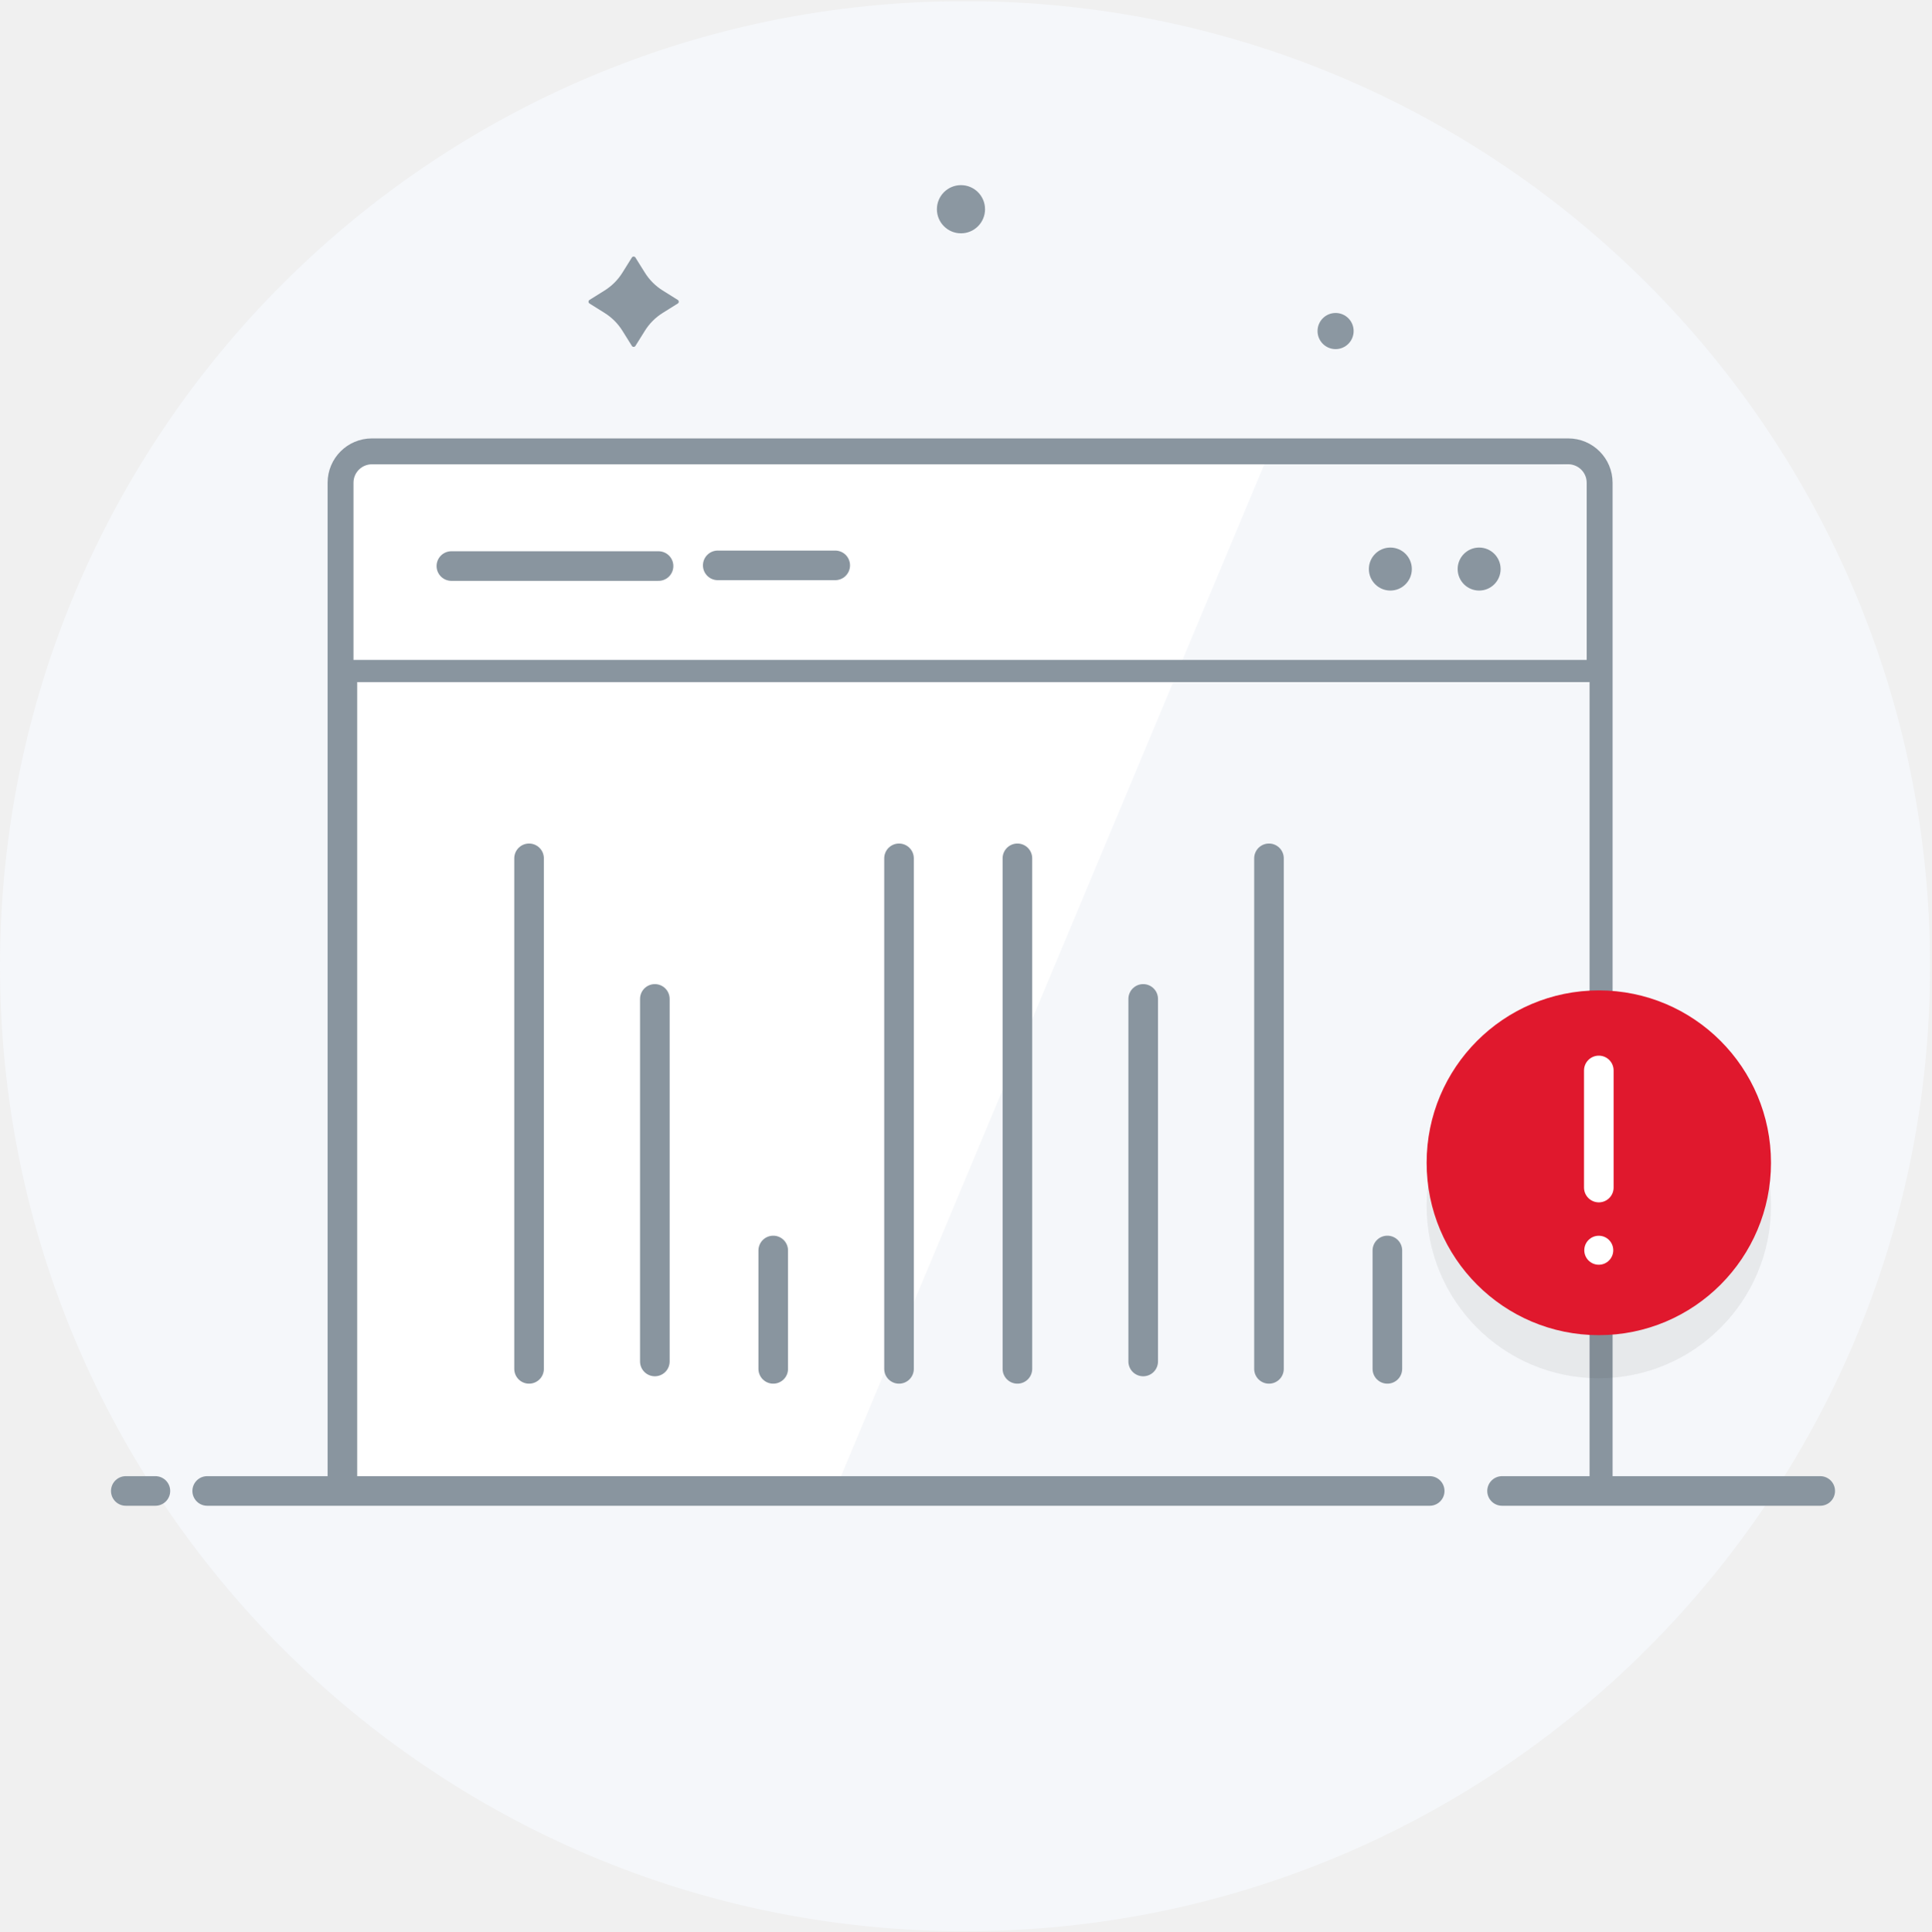
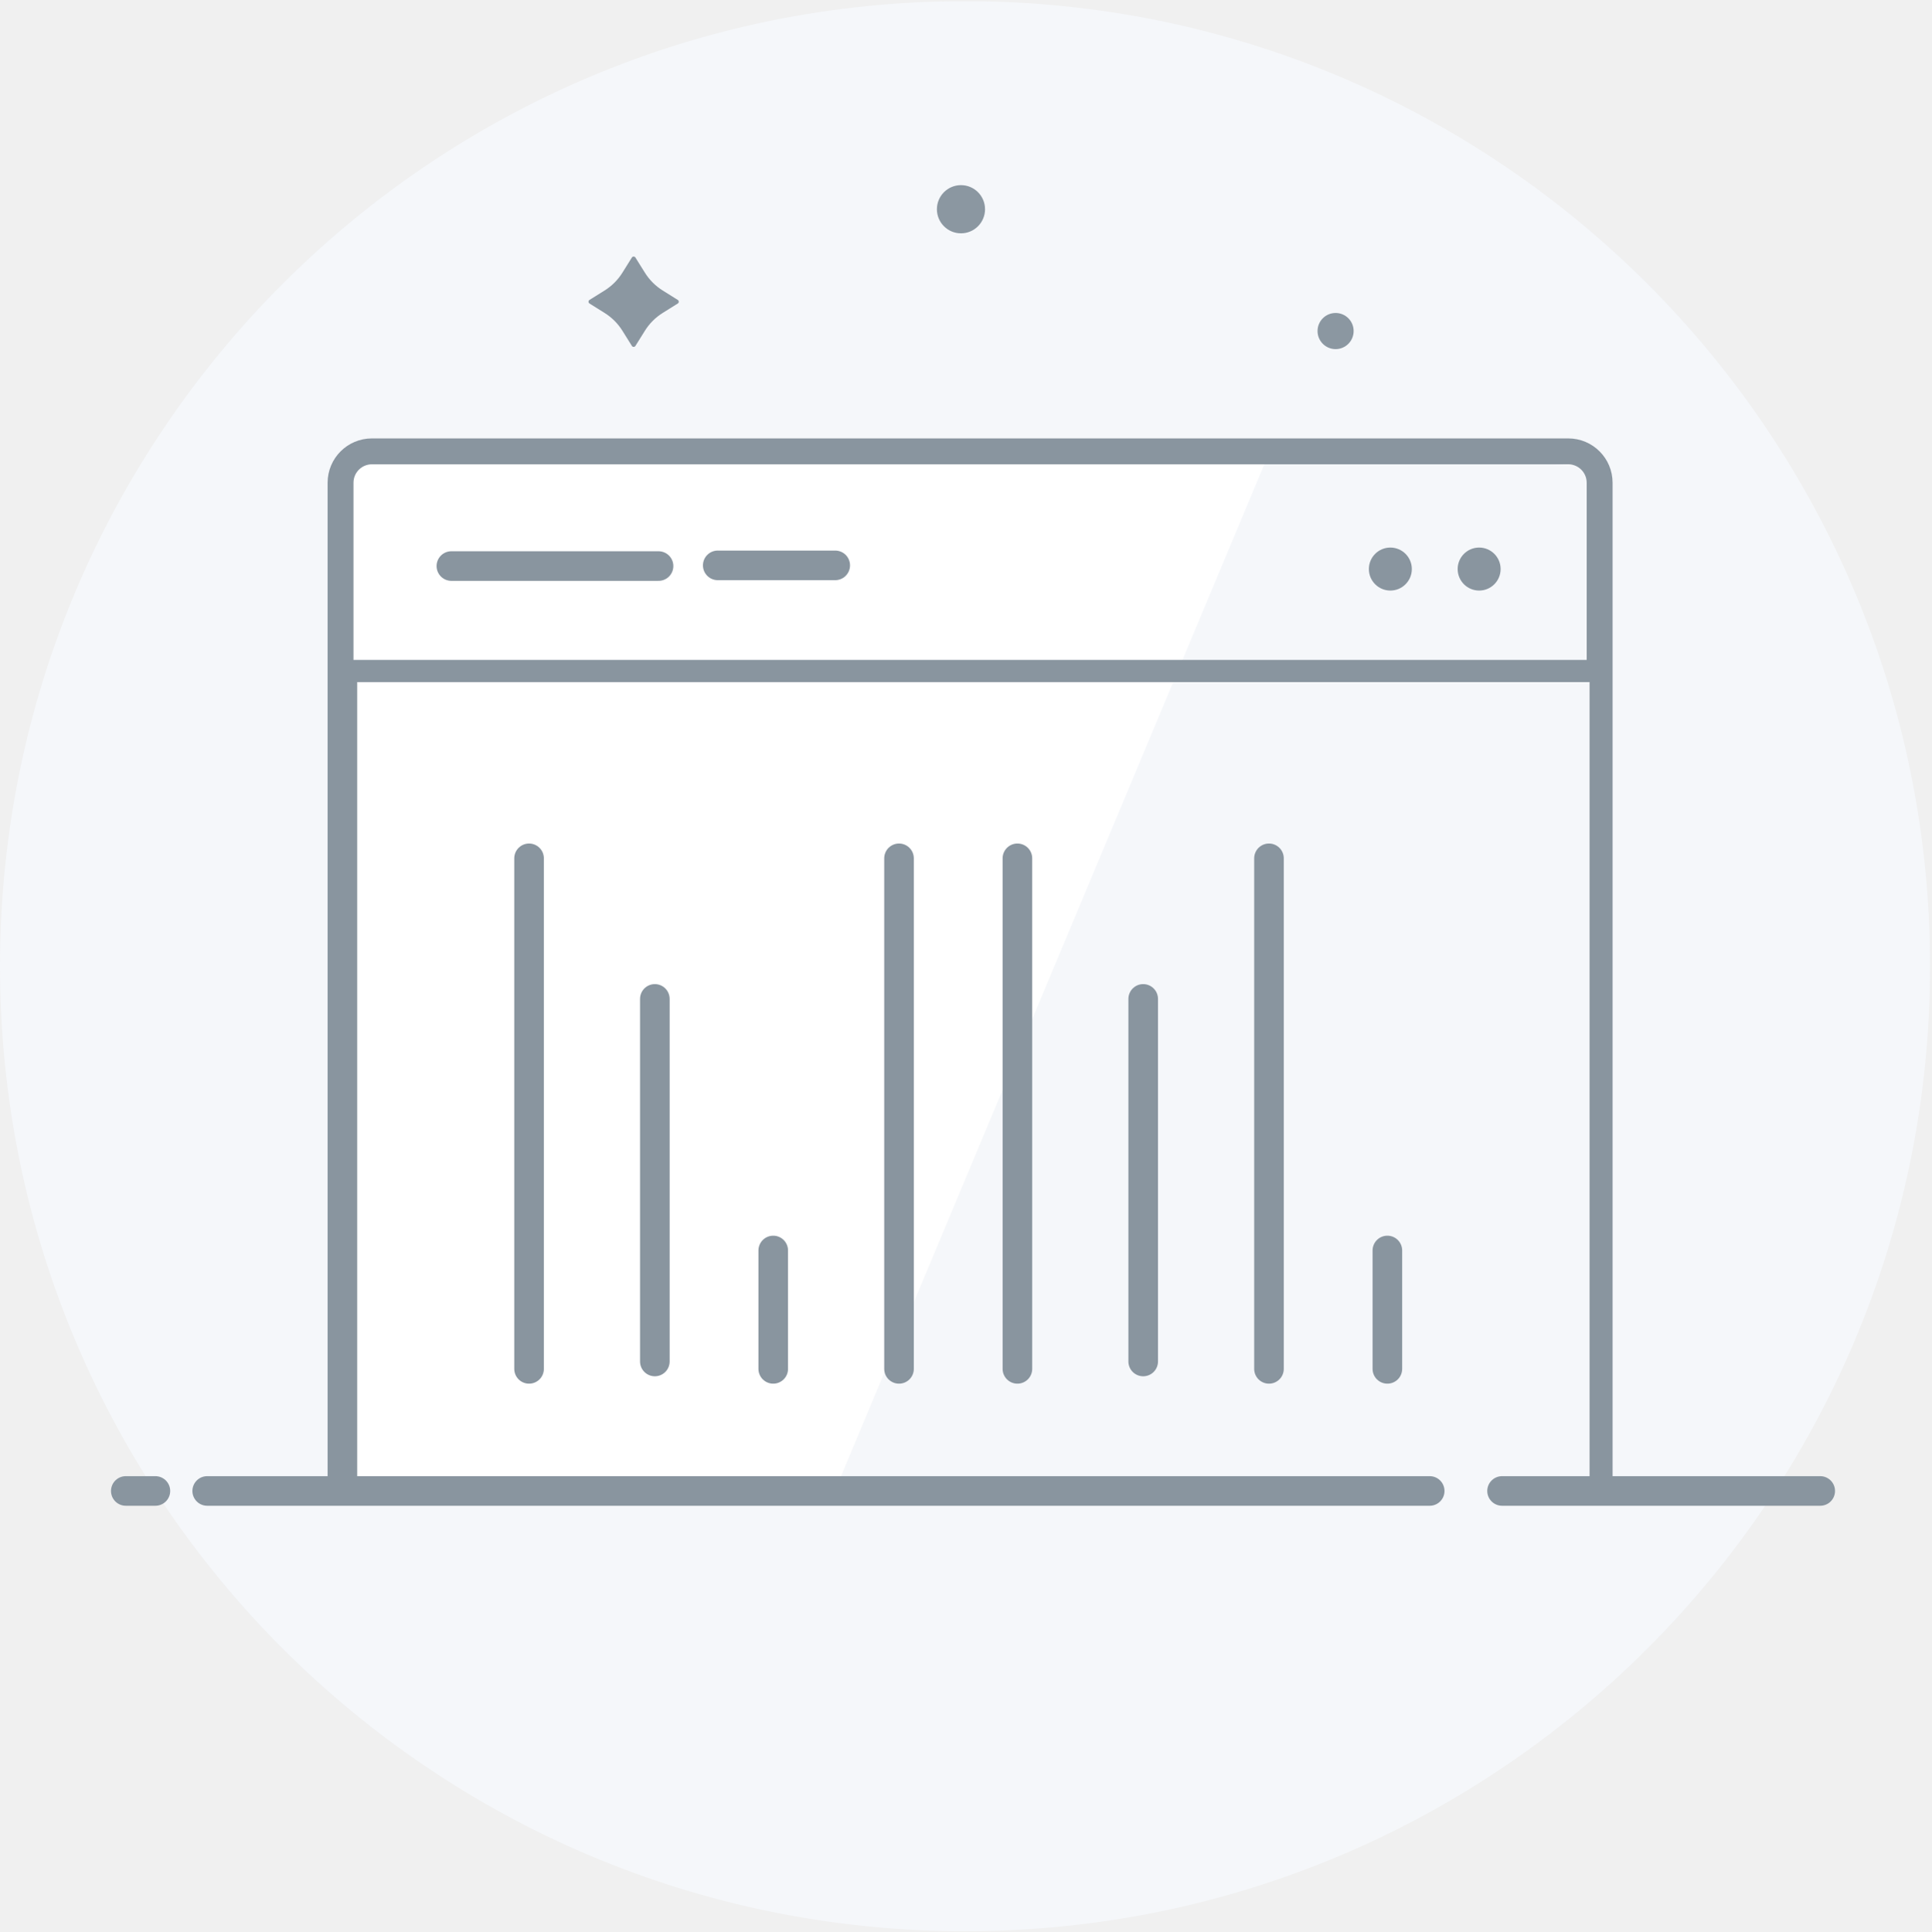
<svg xmlns="http://www.w3.org/2000/svg" xmlns:xlink="http://www.w3.org/1999/xlink" width="261px" height="261px" viewBox="0 0 261 261" version="1.1">
  <defs>
    <polygon id="path-1" points="0 0.156 260.845 0.156 260.845 261 0 261" />
    <path d="M0.715,1.251 L28.53,1.251 L0.715,1.251 Z" id="path-3" />
    <path d="M0.896,69.418 L0.896,0.777 L0.896,69.418 Z" id="path-5" />
    <path d="M1.11,69.418 L1.11,0.777 L1.11,69.418 Z" id="path-7" />
    <path d="M1.337,69.418 L1.337,0.777 L1.337,69.418 Z" id="path-9" />
    <path d="M1.434,69.418 L1.434,0.777 L1.434,69.418 Z" id="path-11" />
    <path d="M1.416,49.414 L1.416,0.491 L1.416,49.414 Z" id="path-13" />
    <path d="M1.451,49.414 L1.451,0.491 L1.451,49.414 Z" id="path-15" />
    <path d="M0.799,16.421 L0.799,0.686 L0.799,16.421 Z" id="path-17" />
    <path d="M0.987,16.421 L0.987,0.686 L0.987,16.421 Z" id="path-19" />
    <path d="M0.719,1.251 L16.526,1.251 L0.719,1.251 Z" id="path-21" />
    <path d="M0.262,0.921 L166.411,0.921 L0.262,0.921 Z" id="path-23" />
    <path d="M0.103,0.921 L7.422,0.921 L0.103,0.921 Z" id="path-25" />
    <path d="M0.431,0.921 L59.583,0.921 L0.431,0.921 Z" id="path-27" />
  </defs>
  <g id="Hi-Fi" stroke="none" stroke-width="1" fill="none" fill-rule="evenodd">
    <g id="Blank" transform="translate(-705, -191)">
      <g id="Group-101" transform="translate(705, 191)">
        <g id="Group-14">
          <g id="Group-3">
            <mask id="mask-2" fill="white">
              <use xlink:href="#path-1" />
            </mask>
            <g id="Clip-2" />
            <path d="M260.845,130.578 C260.845,202.608 202.453,261 130.423,261 C58.392,261 -8.13084112e-05,202.608 -8.13084112e-05,130.578 C-8.13084112e-05,58.548 58.392,0.156 130.423,0.156 C202.453,0.156 260.845,58.548 260.845,130.578" id="Fill-1" fill="#F5F7FA" mask="url(#mask-2)" />
          </g>
          <path d="M211.947,204.954 L50.263,204.954 C48.06,204.954 46.274,203.167 46.274,200.964 L46.274,65.24 C46.274,63.035 48.06,61.249 50.263,61.249 L211.947,61.249 C214.15,61.249 215.937,63.035 215.937,65.24 L215.937,200.964 C215.937,203.167 214.15,204.954 211.947,204.954" id="Fill-4" fill="#FFFFFF" />
          <path d="M211.947,204.954 L50.263,204.954 C48.06,204.954 46.274,203.167 46.274,200.964 L46.274,65.24 C46.274,63.035 48.06,61.249 50.263,61.249 L211.947,61.249 C214.15,61.249 215.937,63.035 215.937,65.24 L215.937,200.964 C215.937,203.167 214.15,204.954 211.947,204.954 Z" id="Stroke-6" stroke="#89959F" stroke-width="4" stroke-linecap="round" stroke-linejoin="round" />
          <path d="M215.937,90.687 L46.273,90.687 L46.273,65.24 C46.273,63.035 48.06,61.249 50.264,61.249 L211.947,61.249 C214.151,61.249 215.937,63.035 215.937,65.24 L215.937,90.687 Z" id="Fill-10" fill="#FFFFFF" />
          <path d="M115.321,203.441 C113.788,203.441 112.544,203.71 112.544,202.176 L171.5,61.249 C171.5,59.715 172.681,61.249 174.215,61.249 L213.16,62.896 C214.694,62.896 214.826,61.362 214.826,62.896 L214.826,203.288 C214.826,204.822 214.694,203.441 213.16,203.441 L115.321,203.441 Z" id="Fill-8" fill="#F5F7FA" />
          <path d="M215.937,90.687 L46.273,90.687 L46.273,65.24 C46.273,63.035 48.06,61.249 50.264,61.249 L211.947,61.249 C214.151,61.249 215.937,63.035 215.937,65.24 L215.937,90.687 Z" id="Stroke-12" stroke="#89959F" stroke-width="3" stroke-linecap="round" stroke-linejoin="round" />
        </g>
        <rect id="Rectangle" fill="#F5F7FA" x="42" y="200" width="176" height="11" />
        <g id="Group-17" transform="translate(60, 75)">
          <mask id="mask-4" fill="white">
            <use xlink:href="#path-3" />
          </mask>
          <g id="Clip-16" />
          <path d="M0.715,1.251 L28.53,1.251 L0.715,1.251 Z" id="Fill-15" mask="url(#mask-4)" />
        </g>
        <path d="M61,76.5 L89,76.5" id="Stroke-18" stroke="#89959F" stroke-width="4" stroke-linecap="round" stroke-linejoin="round" />
        <g id="Group-22" transform="translate(71, 115)">
          <mask id="mask-6" fill="white">
            <use xlink:href="#path-5" />
          </mask>
          <g id="Clip-21" />
          <path d="M0.896,69.418 L0.896,0.777 L0.896,69.418 Z" id="Fill-20" mask="url(#mask-6)" />
        </g>
        <path d="M71.5,116 L71.5,185" id="Stroke-23" stroke="#89959F" stroke-width="4" stroke-linecap="round" stroke-linejoin="round" />
        <g id="Group-27" transform="translate(116, 115)">
          <mask id="mask-8" fill="white">
            <use xlink:href="#path-7" />
          </mask>
          <g id="Clip-26" />
          <path d="M1.11,69.418 L1.11,0.777 L1.11,69.418 Z" id="Fill-25" mask="url(#mask-8)" />
        </g>
        <path d="M121.5,116 L121.5,185" id="Stroke-28" stroke="#89959F" stroke-width="4" stroke-linecap="round" stroke-linejoin="round" />
        <g id="Group-32" transform="translate(169, 115)">
          <mask id="mask-10" fill="white">
            <use xlink:href="#path-9" />
          </mask>
          <g id="Clip-31" />
          <path d="M1.337,69.418 L1.337,0.777 L1.337,69.418 Z" id="Fill-30" mask="url(#mask-10)" />
        </g>
        <path d="M171.5,116 L171.5,185" id="Stroke-33" stroke="#89959F" stroke-width="4" stroke-linecap="round" stroke-linejoin="round" />
        <g id="Group-37" transform="translate(131, 115)">
          <mask id="mask-12" fill="white">
            <use xlink:href="#path-11" />
          </mask>
          <g id="Clip-36" />
          <path d="M1.434,69.418 L1.434,0.777 L1.434,69.418 Z" id="Fill-35" mask="url(#mask-12)" />
        </g>
        <path d="M137.5,116 L137.5,185" id="Stroke-38" stroke="#89959F" stroke-width="4" stroke-linecap="round" stroke-linejoin="round" />
        <g id="Group-42" transform="translate(88, 135)">
          <mask id="mask-14" fill="white">
            <use xlink:href="#path-13" />
          </mask>
          <g id="Clip-41" />
          <path d="M1.416,49.414 L1.416,0.491 L1.416,49.414 Z" id="Fill-40" mask="url(#mask-14)" />
        </g>
        <path d="M88.5,135 L88.5,184" id="Stroke-43" stroke="#89959F" stroke-width="4" stroke-linecap="round" stroke-linejoin="round" />
        <g id="Group-47" transform="translate(150, 135)">
          <mask id="mask-16" fill="white">
            <use xlink:href="#path-15" />
          </mask>
          <g id="Clip-46" />
          <path d="M1.451,49.414 L1.451,0.491 L1.451,49.414 Z" id="Fill-45" mask="url(#mask-16)" />
        </g>
        <path d="M154.5,135 L154.5,184" id="Stroke-48" stroke="#89959F" stroke-width="4" stroke-linecap="round" stroke-linejoin="round" />
        <g id="Group-52" transform="translate(98, 168)">
          <mask id="mask-18" fill="white">
            <use xlink:href="#path-17" />
          </mask>
          <g id="Clip-51" />
          <path d="M0.799,16.421 L0.799,0.686 L0.799,16.421 Z" id="Fill-50" mask="url(#mask-18)" />
        </g>
        <path d="M104.5,169 L104.5,185" id="Stroke-53" stroke="#89959F" stroke-width="4" stroke-linecap="round" stroke-linejoin="round" />
        <g id="Group-57" transform="translate(187, 168)">
          <mask id="mask-20" fill="white">
            <use xlink:href="#path-19" />
          </mask>
          <g id="Clip-56" />
          <path d="M0.987,16.421 L0.987,0.686 L0.987,16.421 Z" id="Fill-55" mask="url(#mask-20)" />
        </g>
        <path d="M187.5,169 L187.5,185" id="Stroke-58" stroke="#89959F" stroke-width="4" stroke-linecap="round" stroke-linejoin="round" />
        <g id="Group-62" transform="translate(96, 75)">
          <mask id="mask-22" fill="white">
            <use xlink:href="#path-21" />
          </mask>
          <g id="Clip-61" />
          <path d="M0.719,1.251 L16.526,1.251 L0.719,1.251 Z" id="Fill-60" mask="url(#mask-22)" />
        </g>
        <g id="Group-85" transform="translate(79, 25)">
          <path d="M18,51.407 L33.879,51.407" id="Stroke-63" stroke="#89959F" stroke-width="4" stroke-linecap="round" stroke-linejoin="round" />
          <path d="M111.806,51.905 C111.806,53.511 110.506,54.812 108.903,54.812 C107.299,54.812 106,53.511 106,51.905 C106,50.3 107.299,49 108.903,49 C110.506,49 111.806,50.3 111.806,51.905" id="Fill-65" fill="#89959F" />
          <path d="M123.806,51.905 C123.806,53.511 122.506,54.812 120.903,54.812 C119.299,54.812 118,53.511 118,51.905 C118,50.3 119.299,49 120.903,49 C122.506,49 123.806,50.3 123.806,51.905" id="Fill-65-Copy" fill="#89959F" />
-           <path d="M137.076,114.675 C149.928,114.675 160.346,125.106 160.346,137.971 C160.346,150.839 149.928,161.268 137.076,161.268 C124.224,161.268 113.807,150.839 113.807,137.971 C113.807,125.106 124.224,114.675 137.076,114.675" id="Fill-71" fill="#1A1818" opacity="0.069" />
-           <path d="M137.076,108.851 C149.928,108.851 160.346,119.282 160.346,132.147 C160.346,145.014 149.928,155.444 137.076,155.444 C124.224,155.444 113.807,145.014 113.807,132.147 C113.807,119.282 124.224,108.851 137.076,108.851" id="Fill-73" fill="#E0182D" />
-           <path d="M137.076,119.668 L137.076,135.496" id="Stroke-75" stroke="#FFFFFF" stroke-width="4" stroke-linecap="round" stroke-linejoin="round" />
-           <path d="M135.114,143.967 C135.114,145.05 135.991,145.927 137.071,145.927 C138.152,145.927 139.029,145.05 139.029,143.967 C139.029,142.885 138.152,142.009 137.071,142.009 C135.991,142.009 135.114,142.885 135.114,143.967" id="Fill-77" fill="#FFFFFF" />
          <path d="M6.876,9.804 L8.156,11.854 C8.763,12.826 9.582,13.646 10.553,14.254 L12.6,15.534 C12.778,15.646 12.778,15.905 12.6,16.018 L10.553,17.298 C9.582,17.906 8.763,18.726 8.156,19.698 L6.876,21.748 C6.765,21.926 6.505,21.926 6.394,21.748 L5.114,19.698 C4.507,18.726 3.688,17.906 2.717,17.298 L0.67,16.018 C0.492,15.905 0.492,15.646 0.67,15.534 L2.717,14.254 C3.688,13.646 4.507,12.826 5.114,11.854 L6.394,9.804 C6.505,9.626 6.765,9.626 6.876,9.804" id="Fill-79" fill="#8B97A1" />
          <path d="M54.125,3.277 C54.125,5.075 52.669,6.533 50.873,6.533 C49.077,6.533 47.62,5.075 47.62,3.277 C47.62,1.478 49.077,0.021 50.873,0.021 C52.669,0.021 54.125,1.478 54.125,3.277" id="Fill-81" fill="#8B97A1" />
          <path d="M103.942,19.739 C103.942,21.088 102.85,22.181 101.503,22.181 C100.155,22.181 99.063,21.088 99.063,19.739 C99.063,18.39 100.155,17.297 101.503,17.297 C102.85,17.297 103.942,18.39 103.942,19.739" id="Fill-83" fill="#8B97A1" />
        </g>
        <g id="Group-88" transform="translate(73, 204)">
          <mask id="mask-24" fill="white">
            <use xlink:href="#path-23" />
          </mask>
          <g id="Clip-87" />
          <path d="M0.262,0.921 L166.411,0.921 L0.262,0.921 Z" id="Fill-86" mask="url(#mask-24)" />
        </g>
        <path d="M28,201.5 L193.221,201.5" id="Stroke-89" stroke="#89959F" stroke-width="4" stroke-linecap="round" stroke-linejoin="round" />
        <g id="Group-93" transform="translate(246, 204)">
          <mask id="mask-26" fill="white">
            <use xlink:href="#path-25" />
          </mask>
          <g id="Clip-92" />
          <path d="M0.103,0.921 L7.422,0.921 L0.103,0.921 Z" id="Fill-91" mask="url(#mask-26)" />
        </g>
        <path d="M203,201.5 L246,201.5" id="Stroke-94" stroke="#89959F" stroke-width="4" stroke-linecap="round" stroke-linejoin="round" />
        <g id="Group-98" transform="translate(7, 204)">
          <mask id="mask-28" fill="white">
            <use xlink:href="#path-27" />
          </mask>
          <g id="Clip-97" />
          <path d="M0.431,0.921 L59.583,0.921 L0.431,0.921 Z" id="Fill-96" mask="url(#mask-28)" />
        </g>
        <path d="M17,201.5 L21,201.5" id="Stroke-99" stroke="#89959F" stroke-width="4" stroke-linecap="round" stroke-linejoin="round" />
      </g>
    </g>
  </g>
</svg>
